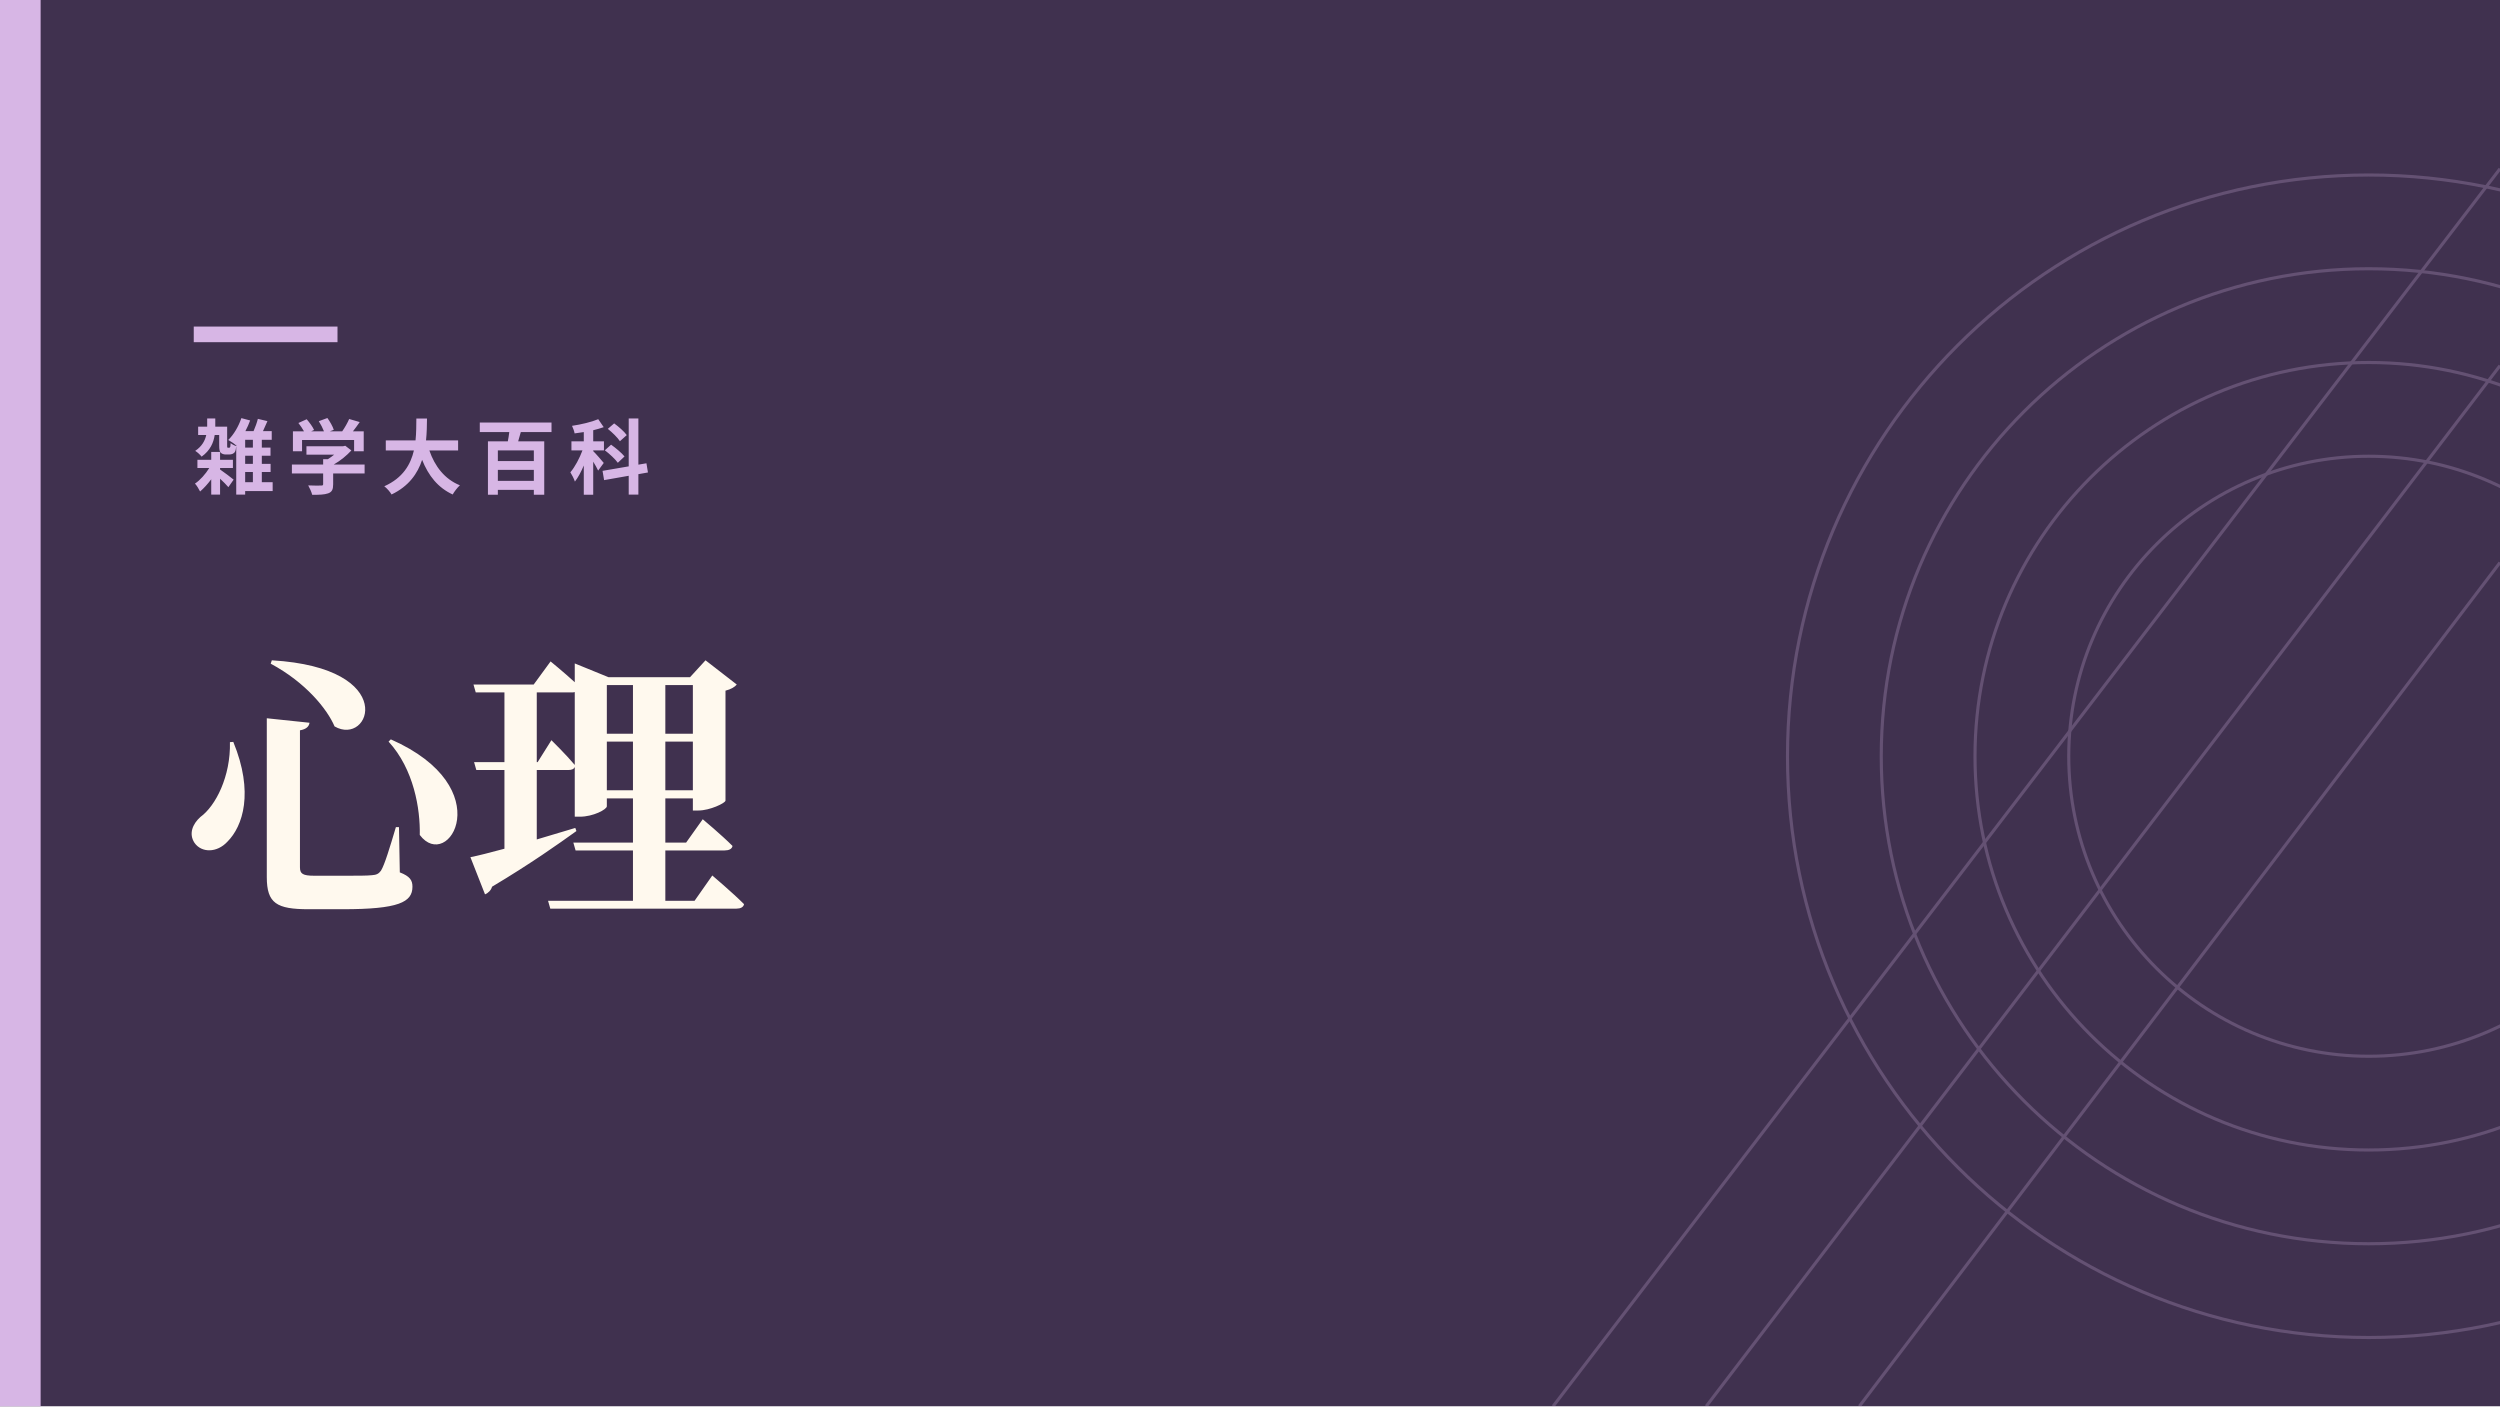
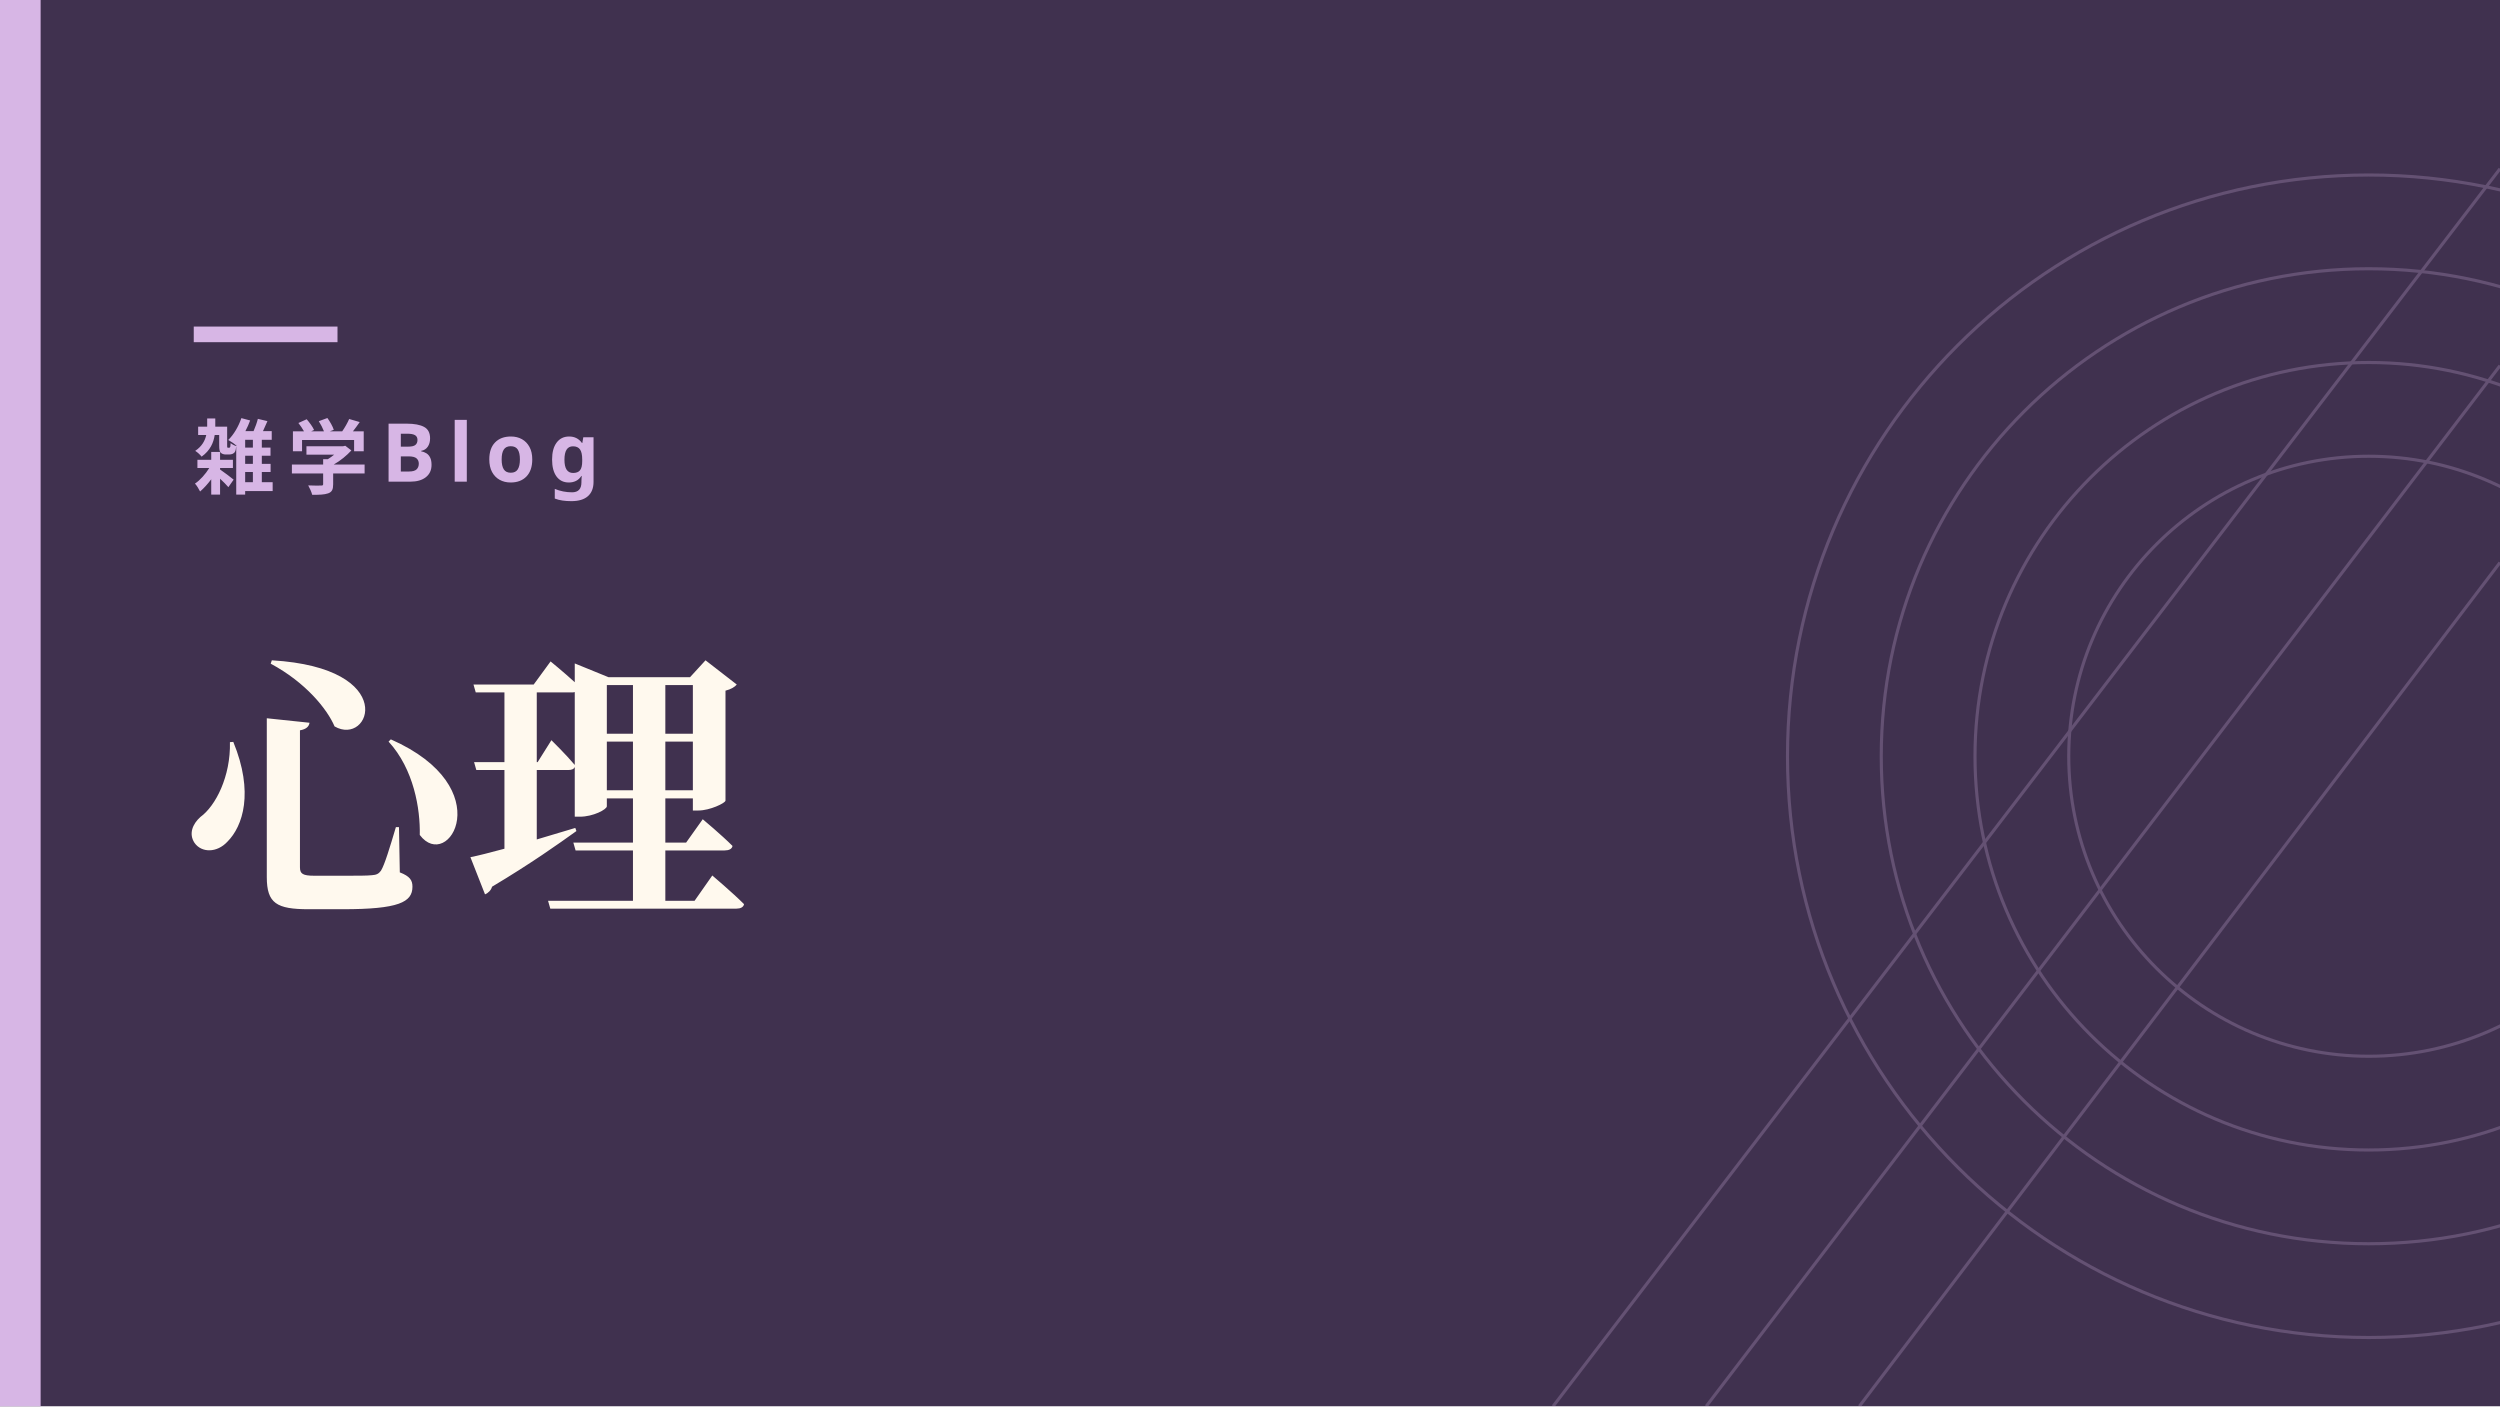
<svg xmlns="http://www.w3.org/2000/svg" width="800" height="450" viewBox="0 0 800 450" role="img" aria-labelledby="title" xml:lang="ja">
  <rect width="800" height="450" fill="#40314f" />
  <path d="M0 0h13v450H0z" fill="#d7b6e5" />
  <g fill="none" stroke="#d7b6e5" opacity=".24">
    <circle cx="758" cy="242" r="186" />
    <circle cx="758" cy="242" r="156" />
    <circle cx="758" cy="242" r="126" />
    <circle cx="758" cy="242" r="96" />
    <path d="M497 450 800 54M546 450 800 117M595 450 800 180" />
  </g>
  <path d="M62 107h46" fill="none" stroke="#d7b6e5" stroke-width="5" />
-   <text x="62" y="156" fill="#d7b6e5" font-family="sans-serif" font-size="26" font-weight="700" letter-spacing="4">雑学大百科</text>
+   <text x="62" y="156" fill="#d7b6e5" font-family="sans-serif" font-size="26" font-weight="700" letter-spacing="4">雑学Blog</text>
  <text x="59" y="286" fill="#fff9ee" font-family="serif" font-size="90" font-weight="700">心理</text>
</svg>
